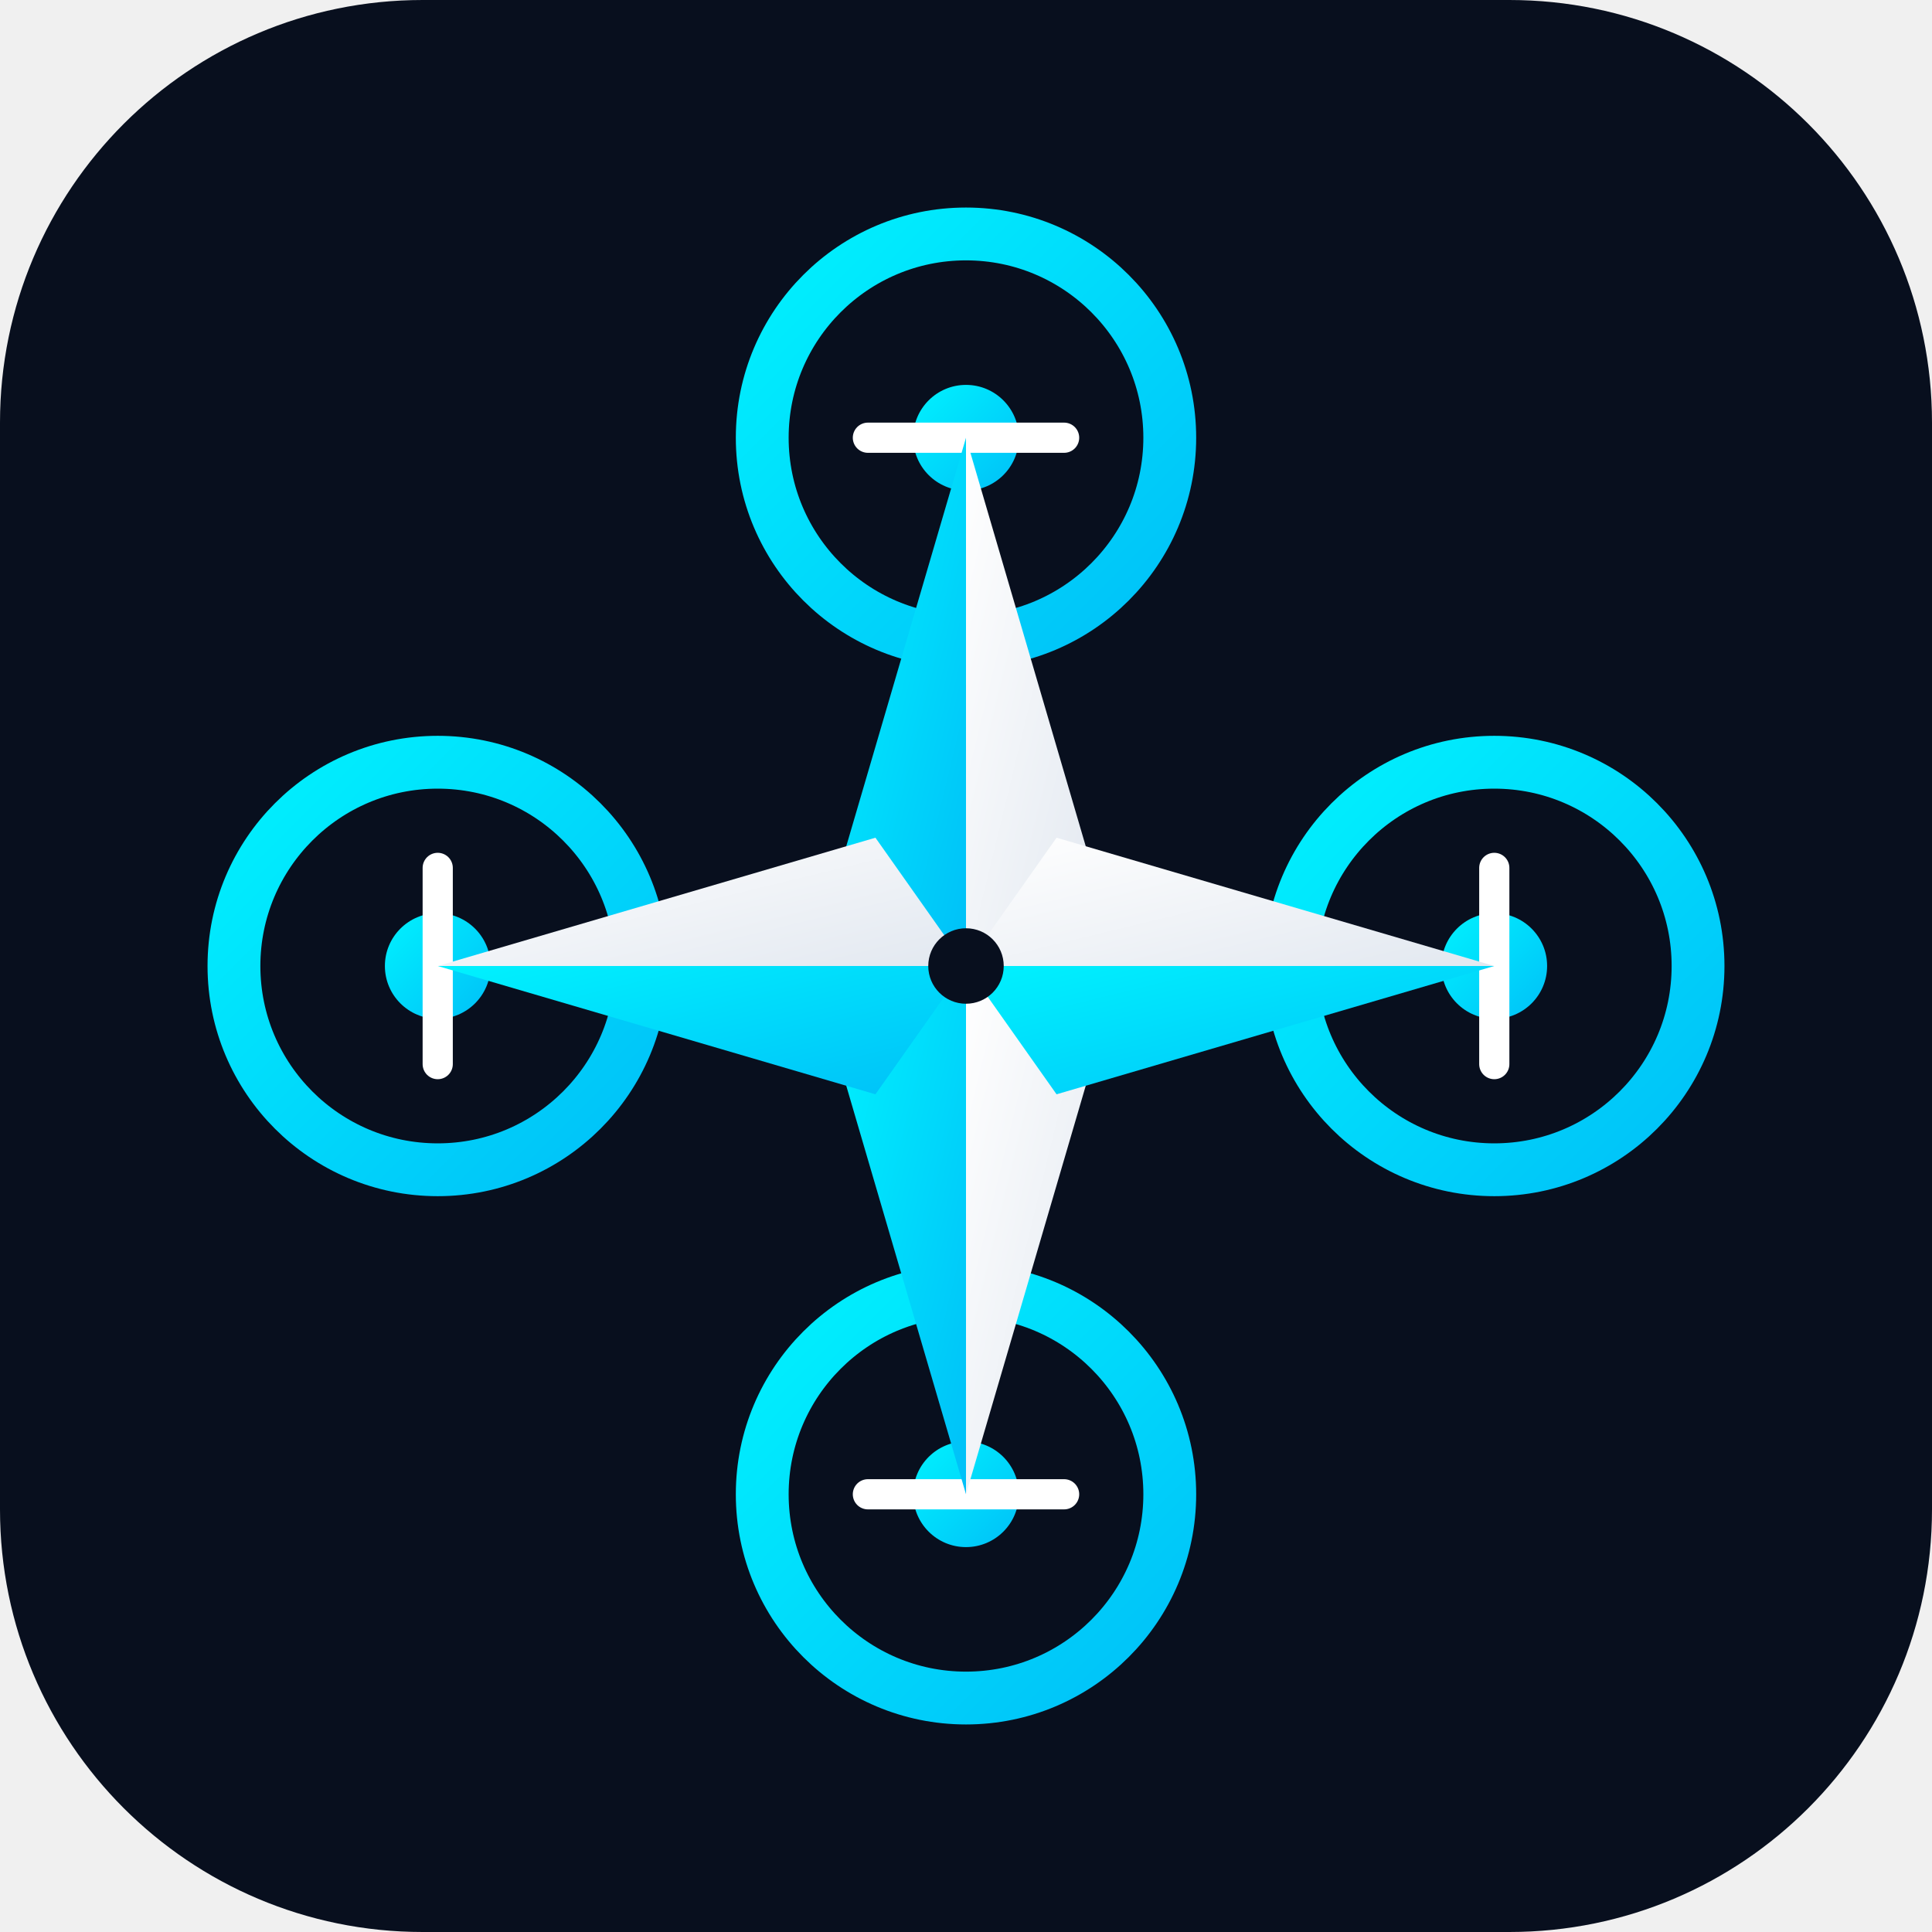
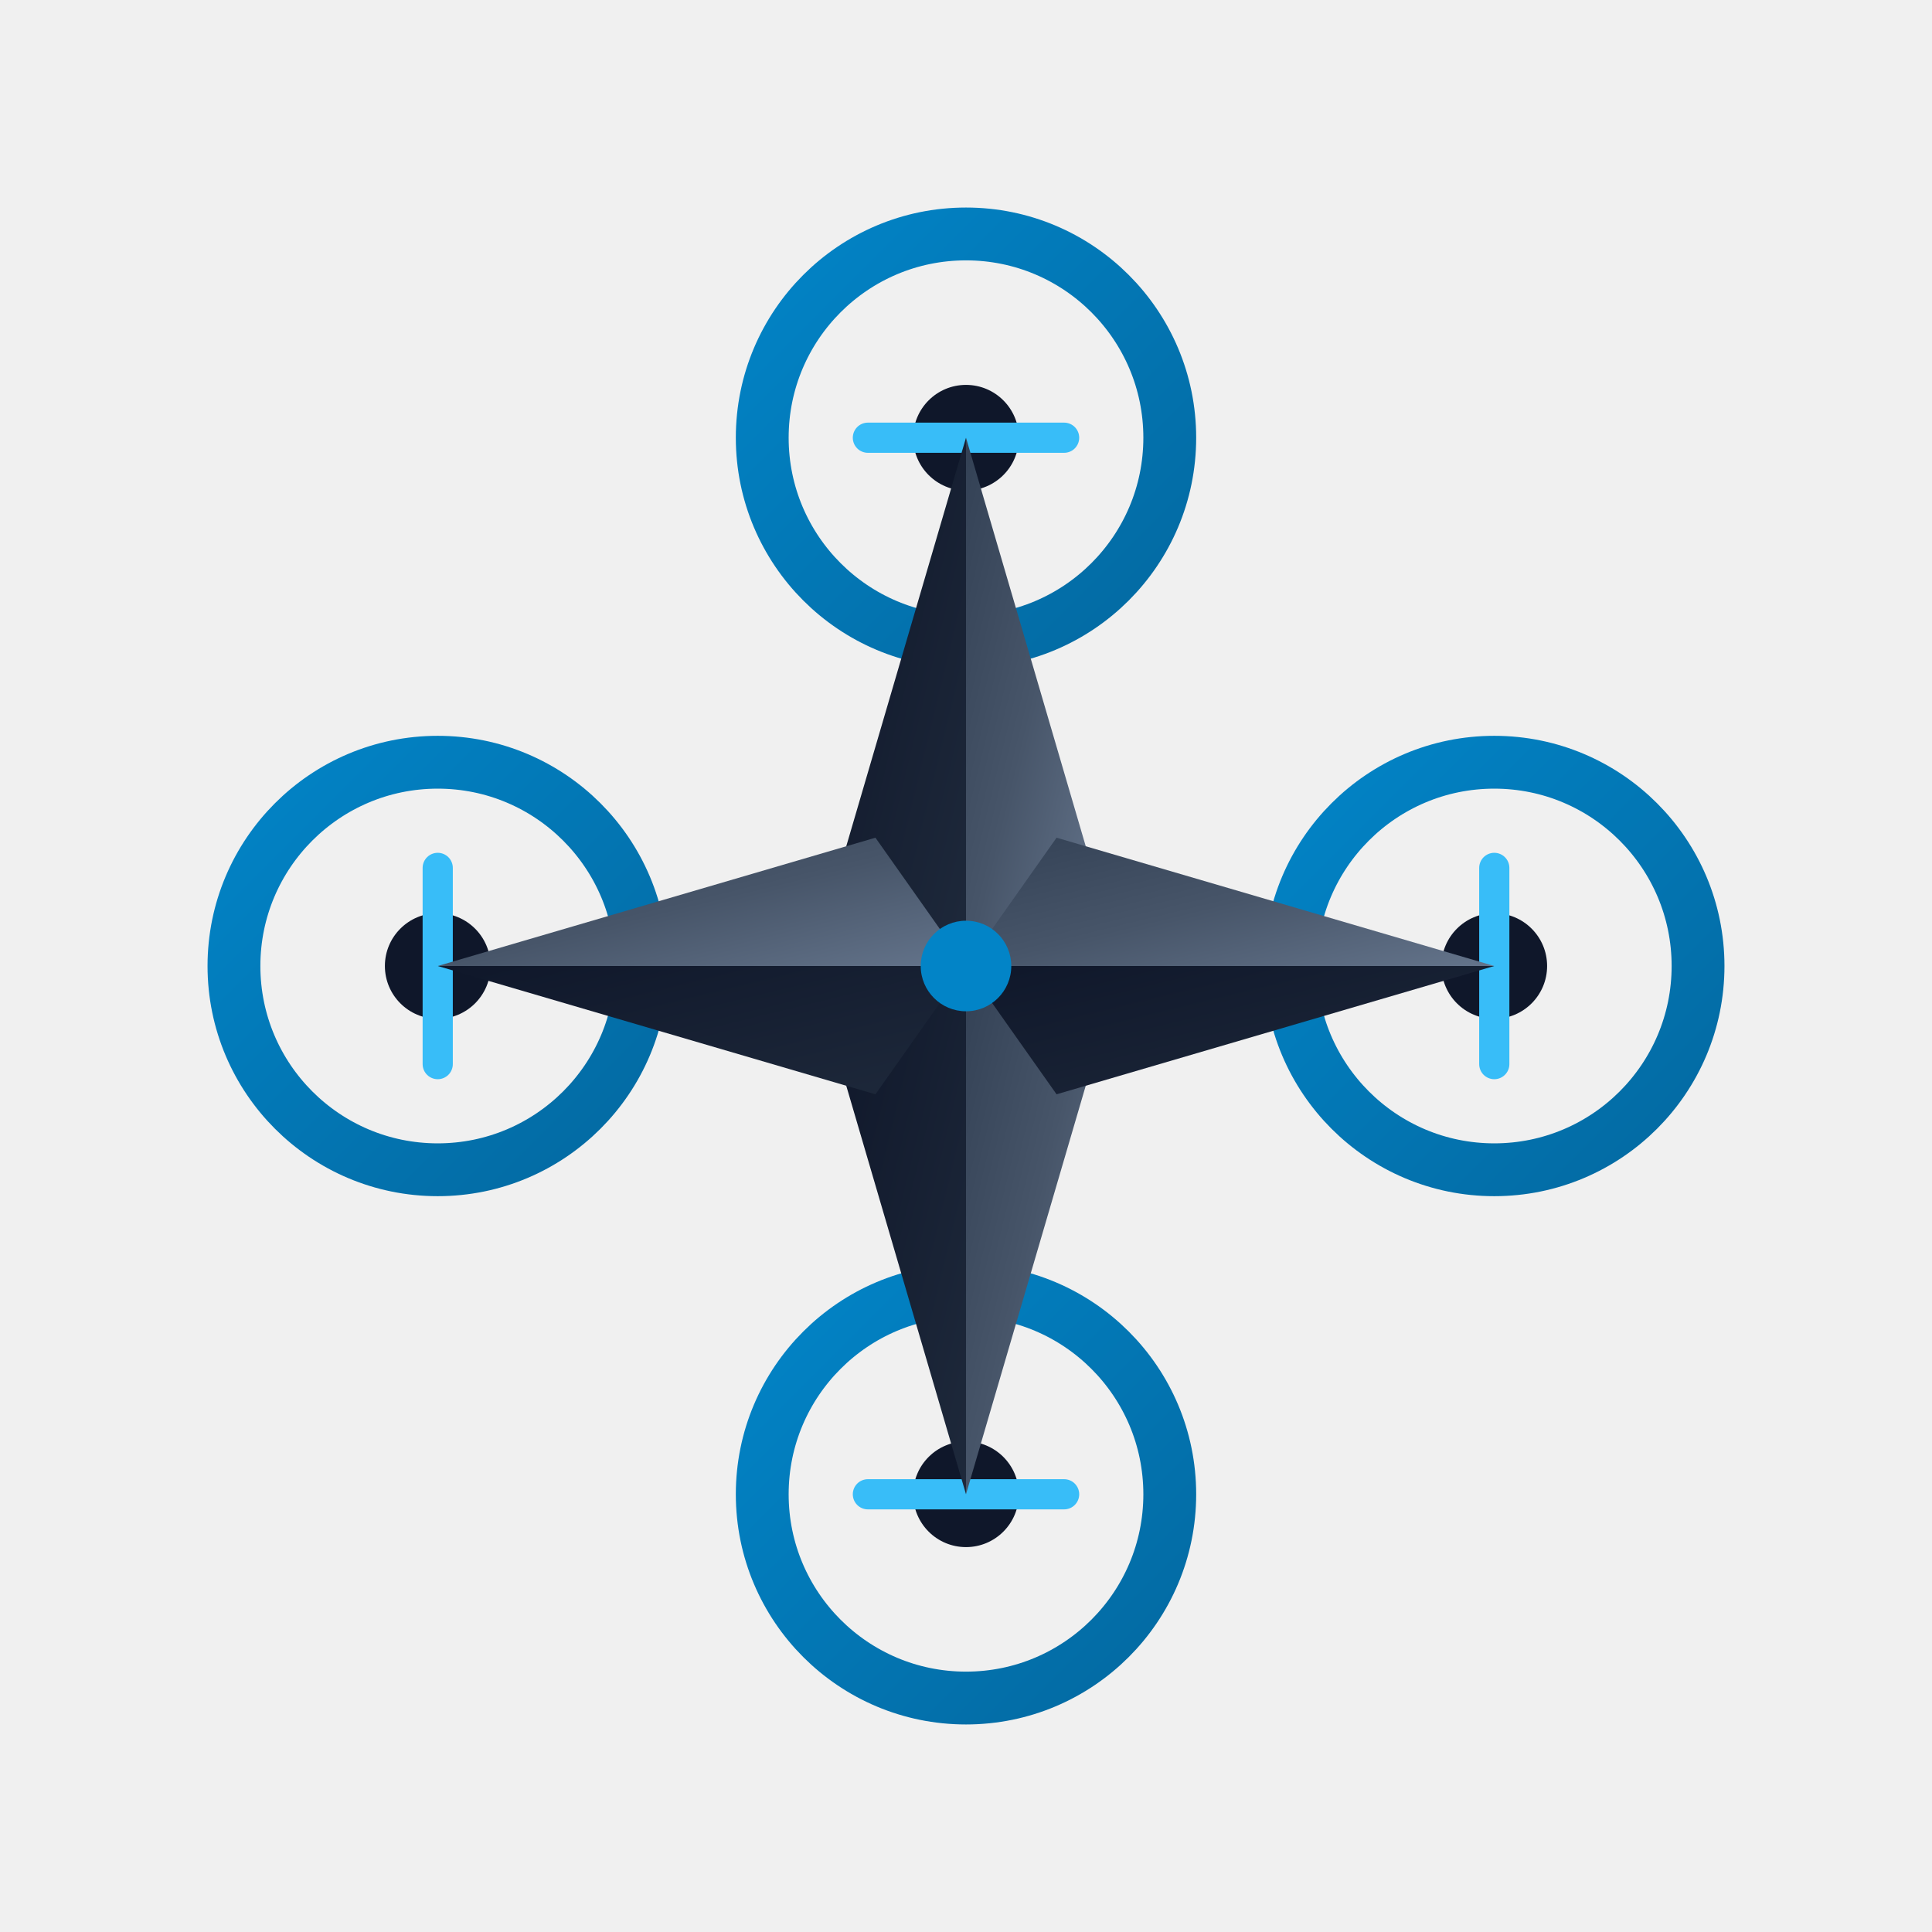
<svg xmlns="http://www.w3.org/2000/svg" viewBox="0 0 512 512" width="100%" height="100%">
  <defs>
-     <linearGradient id="pz_cyan_grad" x1="0%" y1="0%" x2="100%" y2="100%">
-       <stop offset="0%" stop-color="#00f2fe" />
-       <stop offset="100%" stop-color="#00c0f8" />
+     <linearGradient id="pz_fav_light" x1="0%" y1="0%" x2="100%" y2="100%">
+       <stop offset="0%" stop-color="#334155" />
+       <stop offset="50%" stop-color="#475569" />
+       <stop offset="100%" stop-color="#64748b" />
    </linearGradient>
-     <linearGradient id="pz_white_grad" x1="0%" y1="0%" x2="100%" y2="100%">
-       <stop offset="0%" stop-color="#ffffff" />
-       <stop offset="100%" stop-color="#e2e8f0" />
+     <linearGradient id="pz_fav_dark" x1="0%" y1="0%" x2="100%" y2="100%">
+       <stop offset="0%" stop-color="#0f172a" />
+       <stop offset="100%" stop-color="#1e293b" />
+     </linearGradient>
+     <linearGradient id="pz_fav_ring" x1="0%" y1="0%" x2="100%" y2="100%">
+       <stop offset="0%" stop-color="#0284c7" />
+       <stop offset="100%" stop-color="#0369a1" />
    </linearGradient>
  </defs>
-   <rect width="512" height="512" rx="112" fill="#080f1e" />
  <g transform="translate(256, 256)">
-     <circle cx="0" cy="-140" r="54" fill="none" stroke="url(#pz_cyan_grad)" stroke-width="14" />
-     <circle cx="0" cy="-140" r="14" fill="url(#pz_cyan_grad)" />
-     <path d="M -26,-140 L 26,-140" stroke="#ffffff" stroke-width="8" stroke-linecap="round" />
-     <circle cx="0" cy="140" r="54" fill="none" stroke="url(#pz_cyan_grad)" stroke-width="14" />
-     <circle cx="0" cy="140" r="14" fill="url(#pz_cyan_grad)" />
-     <path d="M -26,140 L 26,140" stroke="#ffffff" stroke-width="8" stroke-linecap="round" />
-     <circle cx="-140" cy="0" r="54" fill="none" stroke="url(#pz_cyan_grad)" stroke-width="14" />
-     <circle cx="-140" cy="0" r="14" fill="url(#pz_cyan_grad)" />
-     <path d="M -140,-26 L -140,26" stroke="#ffffff" stroke-width="8" stroke-linecap="round" />
-     <circle cx="140" cy="0" r="54" fill="none" stroke="url(#pz_cyan_grad)" stroke-width="14" />
-     <circle cx="140" cy="0" r="14" fill="url(#pz_cyan_grad)" />
-     <path d="M 140,-26 L 140,26" stroke="#ffffff" stroke-width="8" stroke-linecap="round" />
-     <polygon points="0,-140 -34,-24 0,0" fill="url(#pz_cyan_grad)" />
-     <polygon points="0,-140 34,-24 0,0" fill="url(#pz_white_grad)" />
-     <polygon points="0,140 -34,24 0,0" fill="url(#pz_cyan_grad)" />
-     <polygon points="0,140 34,24 0,0" fill="url(#pz_white_grad)" />
-     <polygon points="-140,0 -24,-34 0,0" fill="url(#pz_white_grad)" />
-     <polygon points="-140,0 -24,34 0,0" fill="url(#pz_cyan_grad)" />
-     <polygon points="140,0 24,-34 0,0" fill="url(#pz_white_grad)" />
-     <polygon points="140,0 24,34 0,0" fill="url(#pz_cyan_grad)" />
-     <circle cx="0" cy="0" r="10" fill="#080f1e" />
+     <circle cx="0" cy="-140" r="54" fill="none" stroke="url(#pz_fav_ring)" stroke-width="14" />
+     <circle cx="0" cy="-140" r="14" fill="#0f172a" />
+     <path d="M -26,-140 L 26,-140" stroke="#38bdf8" stroke-width="8" stroke-linecap="round" />
+     <circle cx="0" cy="140" r="54" fill="none" stroke="url(#pz_fav_ring)" stroke-width="14" />
+     <circle cx="0" cy="140" r="14" fill="#0f172a" />
+     <path d="M -26,140 L 26,140" stroke="#38bdf8" stroke-width="8" stroke-linecap="round" />
+     <circle cx="-140" cy="0" r="54" fill="none" stroke="url(#pz_fav_ring)" stroke-width="14" />
+     <circle cx="-140" cy="0" r="14" fill="#0f172a" />
+     <path d="M -140,-26 L -140,26" stroke="#38bdf8" stroke-width="8" stroke-linecap="round" />
+     <circle cx="140" cy="0" r="54" fill="none" stroke="url(#pz_fav_ring)" stroke-width="14" />
+     <circle cx="140" cy="0" r="14" fill="#0f172a" />
+     <path d="M 140,-26 L 140,26" stroke="#38bdf8" stroke-width="8" stroke-linecap="round" />
+     <polygon points="0,-140 -34,-24 0,0" fill="url(#pz_fav_dark)" />
+     <polygon points="0,-140 34,-24 0,0" fill="url(#pz_fav_light)" />
+     <polygon points="0,140 -34,24 0,0" fill="url(#pz_fav_dark)" />
+     <polygon points="0,140 34,24 0,0" fill="url(#pz_fav_light)" />
+     <polygon points="-140,0 -24,-34 0,0" fill="url(#pz_fav_light)" />
+     <polygon points="-140,0 -24,34 0,0" fill="url(#pz_fav_dark)" />
+     <polygon points="140,0 24,-34 0,0" fill="url(#pz_fav_light)" />
+     <polygon points="140,0 24,34 0,0" fill="url(#pz_fav_dark)" />
+     <circle cx="0" cy="0" r="12" fill="#0284c7" />
  </g>
</svg>
